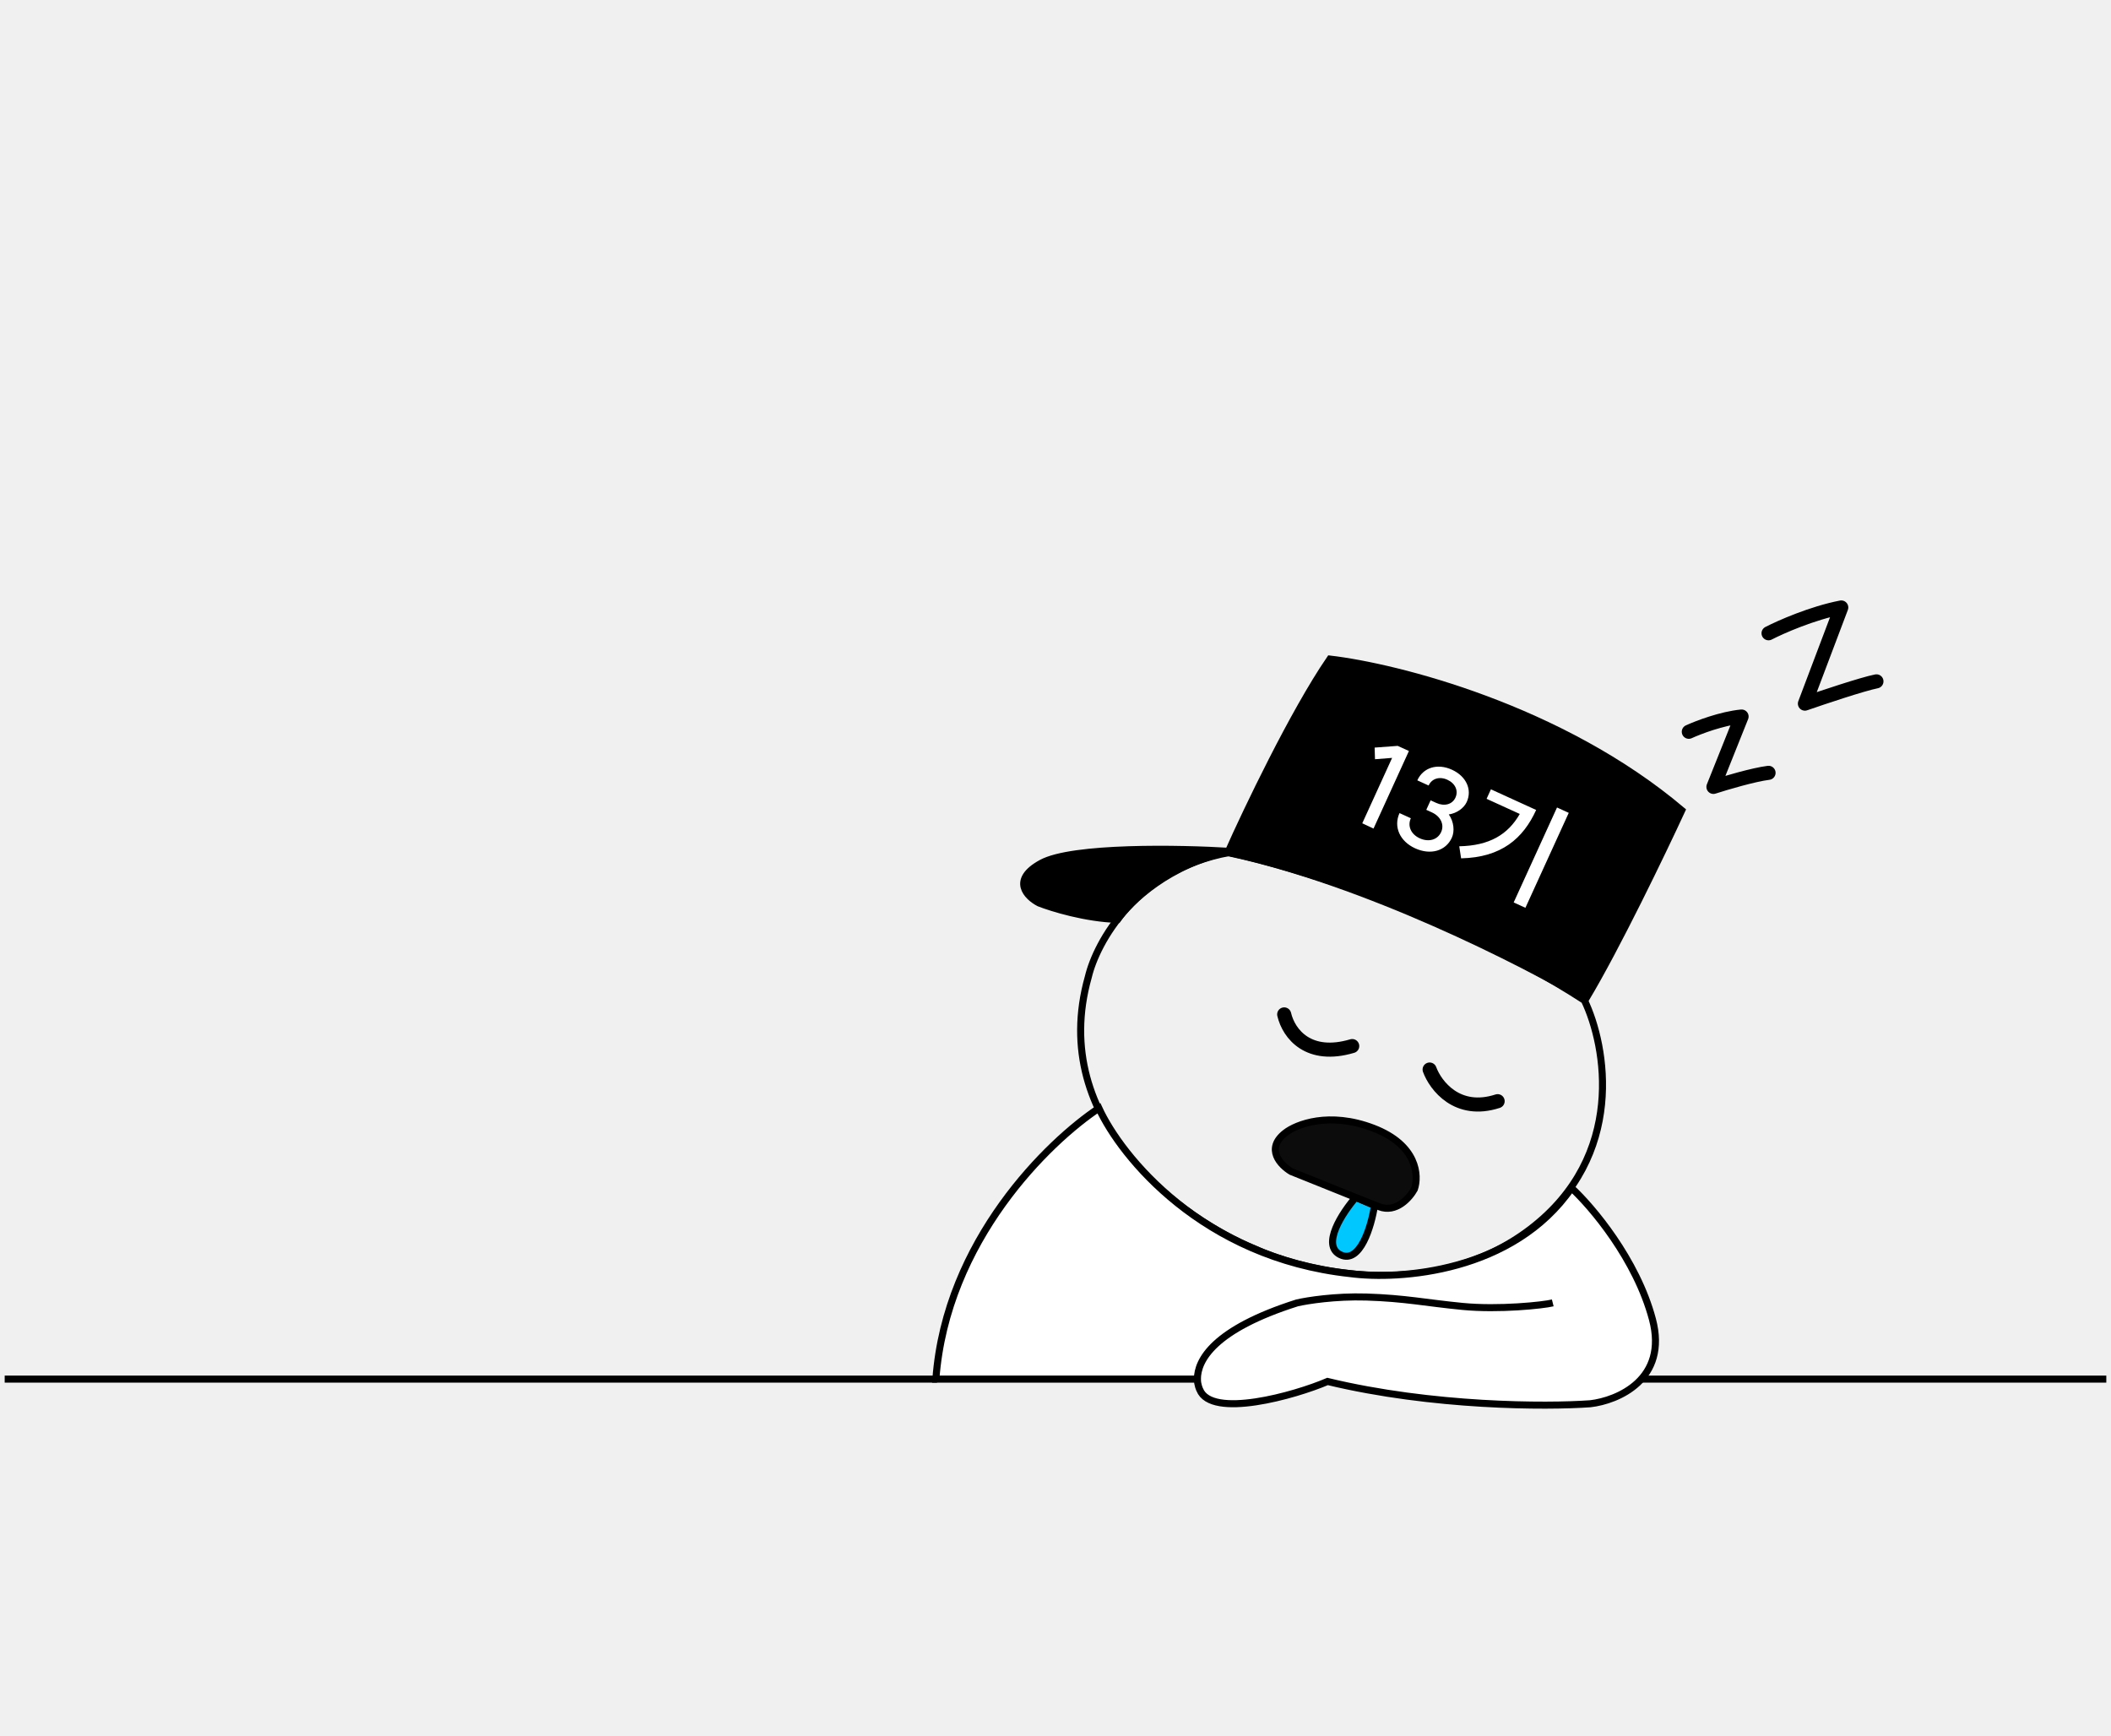
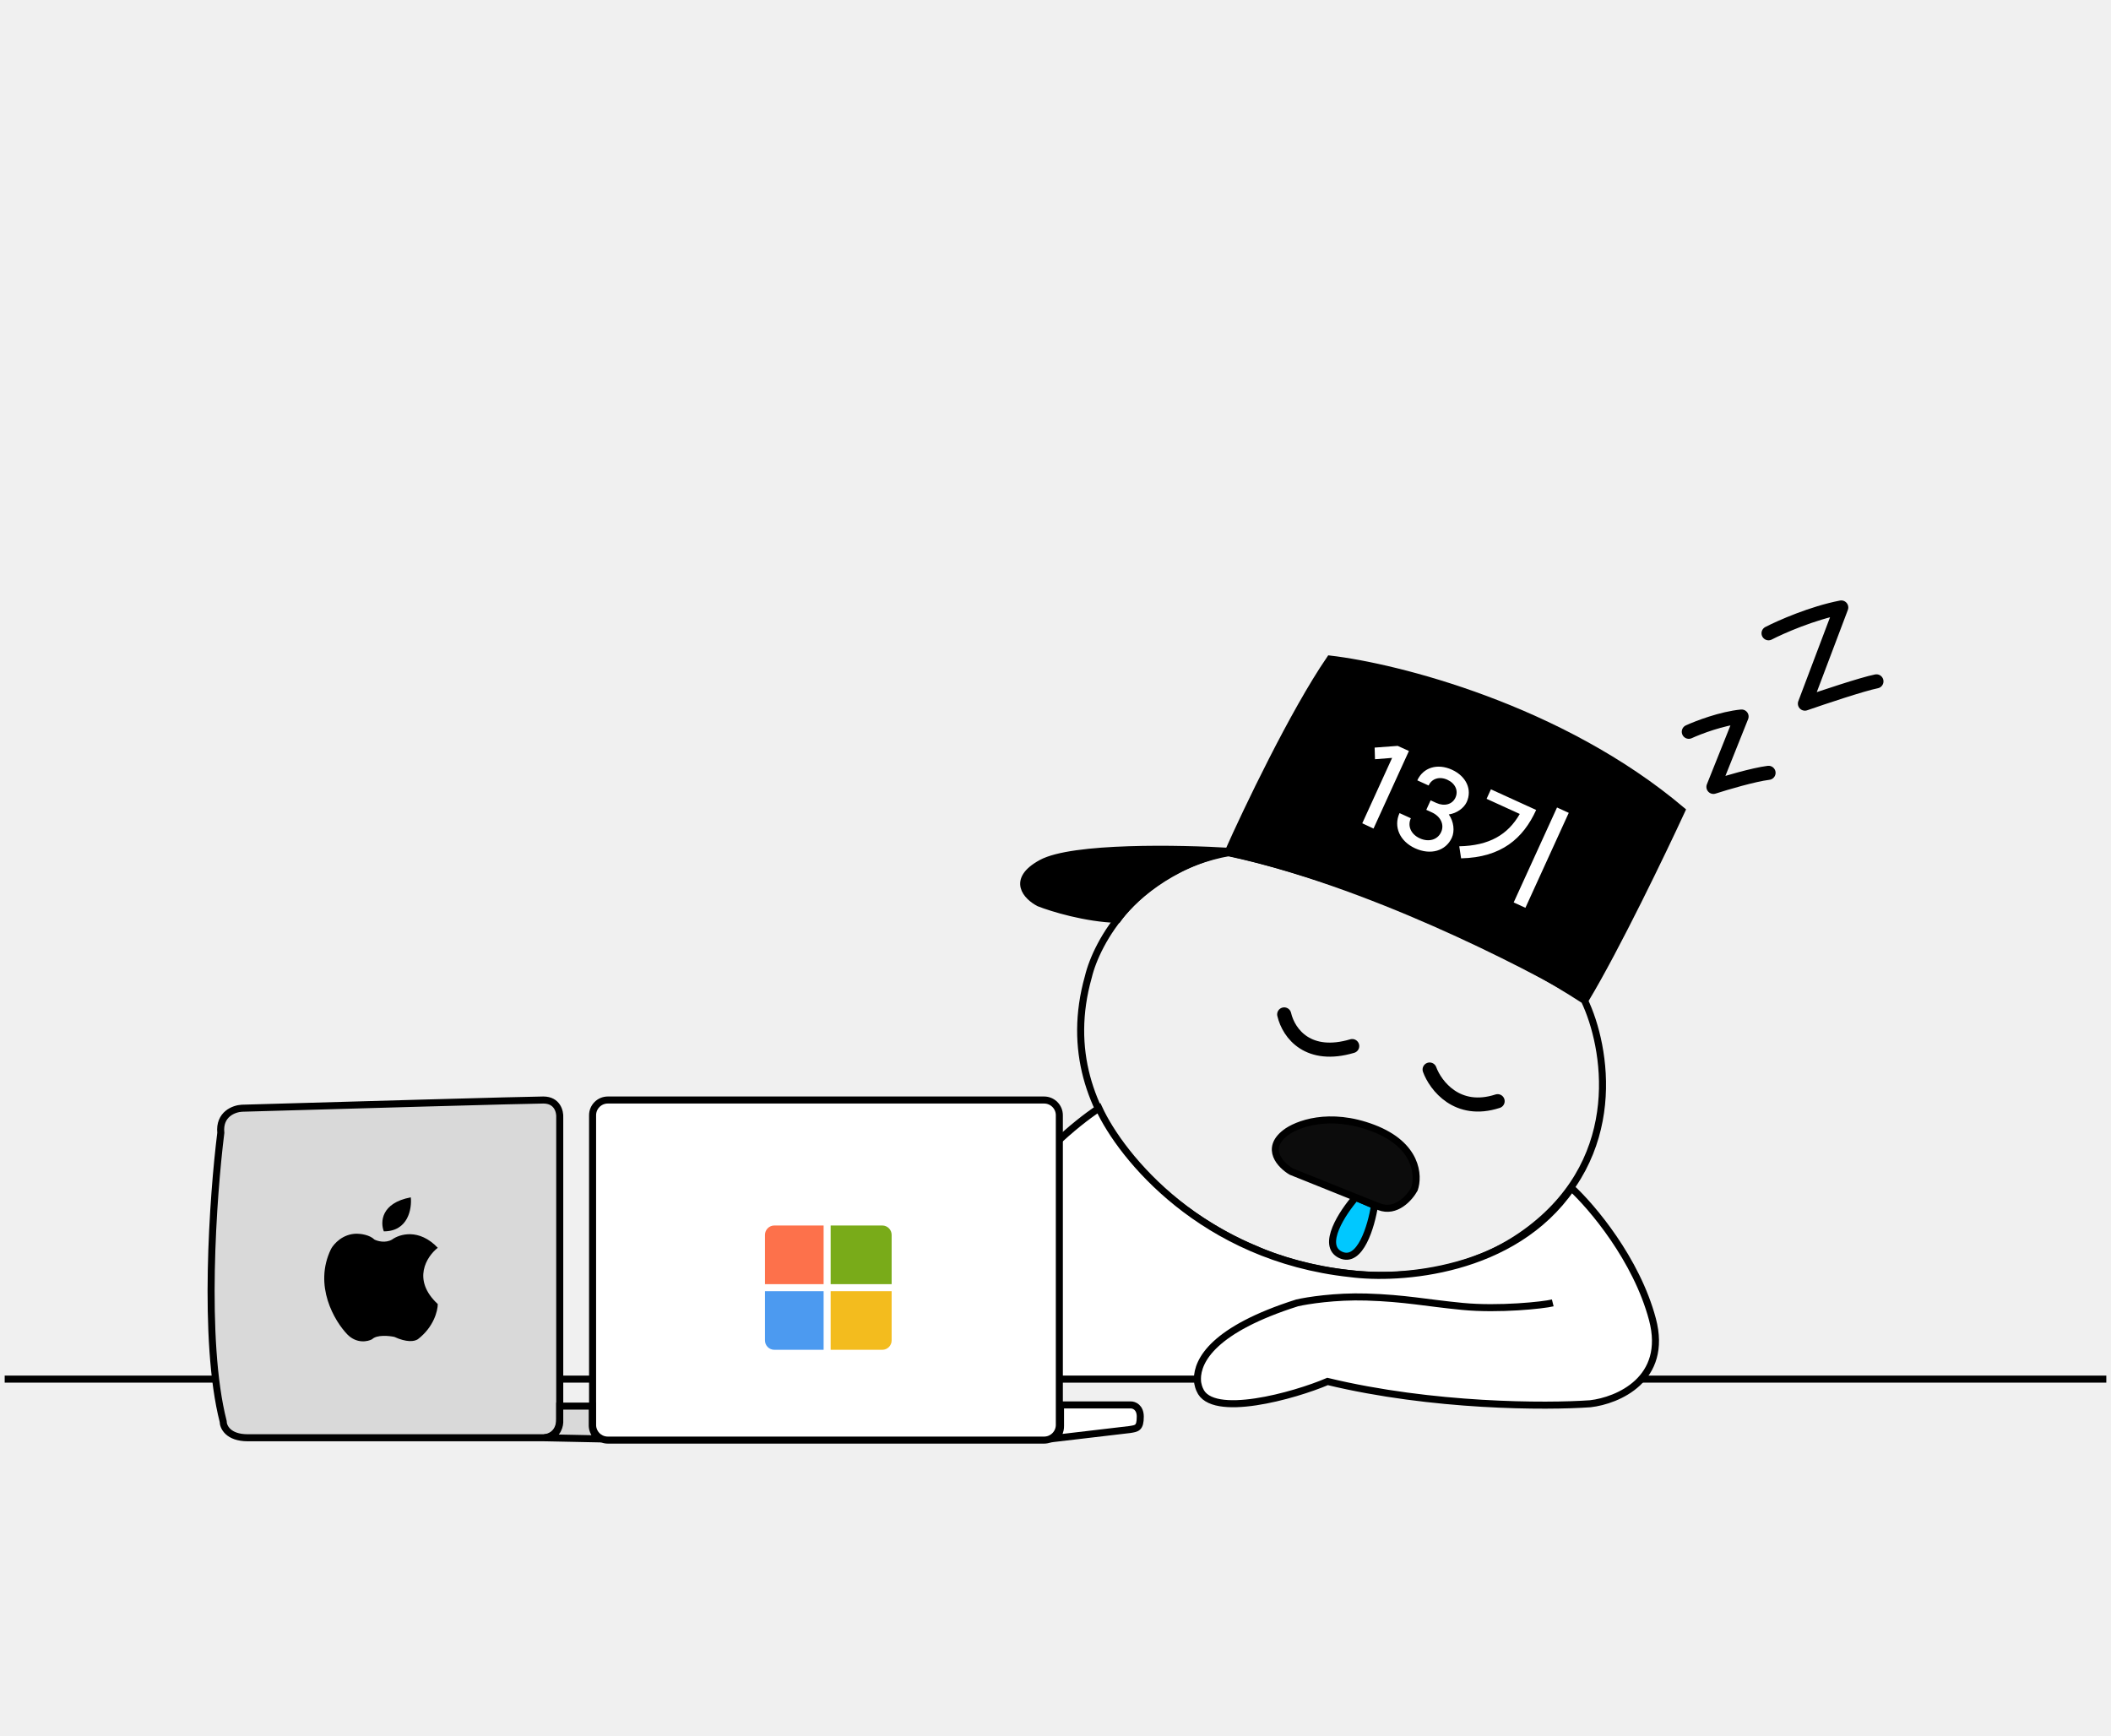
<svg xmlns="http://www.w3.org/2000/svg" width="900" height="740" viewBox="0 0 900 740" fill="none">
  <path d="M567 281C551.4 303.8 531.5 345.5 523.5 363.5C581.9 375.9 649.5 410.333 676 426C689.2 404 708.833 363.167 717 345.5C665.4 301.9 595.5 284.333 567 281Z" fill="black" stroke="black" stroke-width="3" />
  <path d="M444 368C457.2 360.8 503.167 361.667 524.5 363C498.5 368.2 481.667 384.5 476.5 392C462.9 391.6 448.5 387.167 443 385C437.833 382.333 430.8 375.2 444 368Z" fill="black" stroke="black" stroke-width="3" />
  <path d="M675.498 426.5C618.698 389.7 550.832 369.167 523.998 363.5C484.397 370.7 467.498 401.833 463.998 416.5C446.398 478.9 503.998 519.833 534.998 532.5C557.165 542.667 611.698 555.2 652.498 524C693.298 492.8 684.832 446 675.498 426.5Z" stroke="black" stroke-width="3" />
  <path d="M575.5 543C512.7 536.2 478 493.167 468.5 472.5C447.167 486.667 403.4 528.8 399 588H510.5C510.5 590.5 511.5 592.5 511.5 592.5C516.5 605 552 595 566 589C610.8 599.8 659.333 599.833 678 598.5C689.667 597.167 711.3 588.1 704.5 562.5C697.7 536.9 678.667 514.5 670 506.5C645.2 542.5 596.667 545.833 575.5 543Z" fill="white" />
  <path d="M662 555.5C658 556.5 639 558.5 623.5 557C608 555.5 599 553.5 582.5 553C569.3 552.6 557.333 554.5 553 555.5C517.33 566.818 510.5 580 510.5 588M510.5 588C510.5 590.5 511.5 592.5 511.5 592.5C516.5 605 552 595 566 589C610.8 599.8 659.333 599.833 678 598.5C689.667 597.167 711.3 588.1 704.5 562.5C697.7 536.9 678.667 514.5 670 506.5C645.2 542.5 596.667 545.833 575.5 543C512.7 536.2 478 493.167 468.5 472.5C447.167 486.667 403.4 528.8 399 588H510.5Z" stroke="black" stroke-width="3" />
  <path d="M547.5 432.5C549.5 441 558 451.5 576.5 446M609.5 456C612 462.833 621.3 475.1 638.5 469.5" stroke="black" stroke-width="6" stroke-linecap="round" stroke-linejoin="round" />
  <path d="M571.501 535C579.901 539 584.668 522.667 586.001 514L578.001 510.5C572.335 517 563.101 531 571.501 535Z" fill="#00C8FF" stroke="black" stroke-width="3" stroke-linecap="round" stroke-linejoin="round" />
  <path d="M585.501 481C566.701 473.8 552.668 479.334 548.001 483C539.201 489.8 546.001 496.833 550.501 499.5C556.908 502.085 568.454 506.732 577.501 510.343C580.549 511.559 583.313 512.657 585.501 513.52C586.451 513.894 587.292 514.224 588.001 514.5C595.201 517.3 601.001 510.667 603.001 507C605.001 501.333 604.301 488.2 585.501 481Z" fill="#0C0C0C" stroke="black" stroke-width="3" stroke-linecap="round" stroke-linejoin="round" />
  <path d="M720 312C724 310.167 734.1 306.3 742.5 305.5L730.5 335.5C735.667 333.833 747.6 330.3 754 329.5M754 270C759.167 267.333 772.6 261.4 785 259L769.5 300C777.167 297.333 794 291.7 800 290.5" stroke="black" stroke-width="6" stroke-linecap="round" stroke-linejoin="round" />
  <path d="M700 588H898M399.5 588H2" stroke="black" stroke-width="3" />
  <path d="M600.679 320.193L585.586 353.261L580.785 351.015L593.511 323.132L586.215 323.704L586.061 318.743L595.903 318.013L600.679 320.193ZM617.68 347.244C619.848 350.322 620.239 354.402 618.972 357.177C616.398 362.817 609.932 364.703 603.336 361.692C596.786 358.703 594.015 352.492 596.672 346.669L601.494 348.87C599.978 352.19 601.558 355.714 605.288 357.417C609.108 359.161 612.896 358.086 614.412 354.766C615.865 351.582 614.219 348.083 610.444 346.36L608.079 345.28L609.926 341.232L612.337 342.332C615.794 343.91 619.185 342.984 620.513 340.073C621.863 337.116 620.432 333.99 617.066 332.454C613.7 330.917 610.425 331.951 609.076 334.908L604.254 332.707C606.766 327.203 612.831 325.354 619.017 328.178C625.112 330.96 627.731 336.662 625.323 341.938C624.16 344.486 621.153 346.74 617.68 347.244ZM663.816 344.282L668.819 346.566L650.342 387.049L645.339 384.765L663.816 344.282ZM654.926 345.336C649.383 357.481 640.138 365.573 622.923 365.96L622.137 360.82C634.948 360.566 642.859 355.878 647.938 347.039L633.792 340.582L635.639 336.534L654.926 345.336Z" fill="white" />
+   <path d="M95.138 606.001C86.338 571.601 90.805 509.668 94.138 483.001C93.338 475.001 99.805 472.668 103.138 472.501C143.472 471.334 225.638 469.001 231.638 469.001C237.638 469.001 238.805 474.001 238.638 476.501V605.001C238.638 611.401 233.972 613.001 231.638 613.001H105.638C97.238 613.001 95.138 608.334 95.138 606.001Z" fill="#D9D9D9" stroke="black" stroke-width="3" stroke-linecap="round" />
+   <path d="M163.638 525.001C162.138 521.168 162.338 512.901 175.138 510.501C175.638 515.334 174.038 525.001 163.638 525.001Z" fill="black" />
+   <path d="M186.638 556.001C175.438 545.601 181.971 535.668 186.638 532.001C178.638 523.601 170.305 526.168 167.138 528.501C164.338 530.118 160.971 529.175 159.638 528.501C157.638 526.501 153.805 526.001 152.138 526.001C146.138 526.001 142.305 530.334 141.138 532.501C133.538 548.101 142.638 563.334 148.138 569.001C152.138 573.001 156.805 572.001 158.638 571.001C160.638 569.001 165.805 569.501 168.138 570.001C173.338 572.401 176.638 572.001 178.138 571.001C184.938 565.801 186.638 558.834 186.638 556.001Z" fill="black" />
+   <rect x="252.639" y="469.001" width="199" height="145" rx="6.5" fill="white" stroke="black" stroke-width="3" />
+   <path d="M326.139 526.501C326.139 524.292 327.93 522.501 330.139 522.501H351.139V547.501H326.139V526.501Z" fill="#FD714B" />
+   <path d="M354.139 522.501H376.139C378.348 522.501 380.139 524.292 380.139 526.501V547.501H354.139V522.501Z" fill="#79AB19" />
+   <path d="M354.139 550.501H380.139V571.501C380.139 573.71 378.348 575.501 376.139 575.501H354.139V550.501Z" fill="#F3BC1E" />
+   <path d="M326.139 550.501H351.139V575.501H330.139C327.93 575.501 326.139 573.71 326.139 571.501V550.501Z" fill="#4C9AF0" />
+   <path d="M452.139 599.001H482.139C483.472 599.001 486.139 600.001 486.139 604.001C486.139 609.001 484.639 609.001 481.639 609.501L448.81 613.363C448.456 613.452 448.066 613.501 447.639 613.501L448.81 613.363C451.529 612.68 452.179 609.622 452.139 608V599.001Z" fill="white" />
+   <path d="M452.139 599.001H482.139C483.472 599.001 486.139 600.001 486.139 604.001C486.139 609.001 484.639 609.001 481.639 609.501L447.639 613.501C451.348 613.501 452.184 609.834 452.139 608V599.001Z" stroke="black" stroke-width="3" />
+   <path d="M252.5 599.5H238.637V606.499C238.516 608.833 236.909 612.999 232 612.999L256.5 613.499C253.409 612.7 252.546 609.5 252.5 607.999V599.5Z" fill="#D9D9D9" stroke="black" stroke-width="3" />
</svg>
